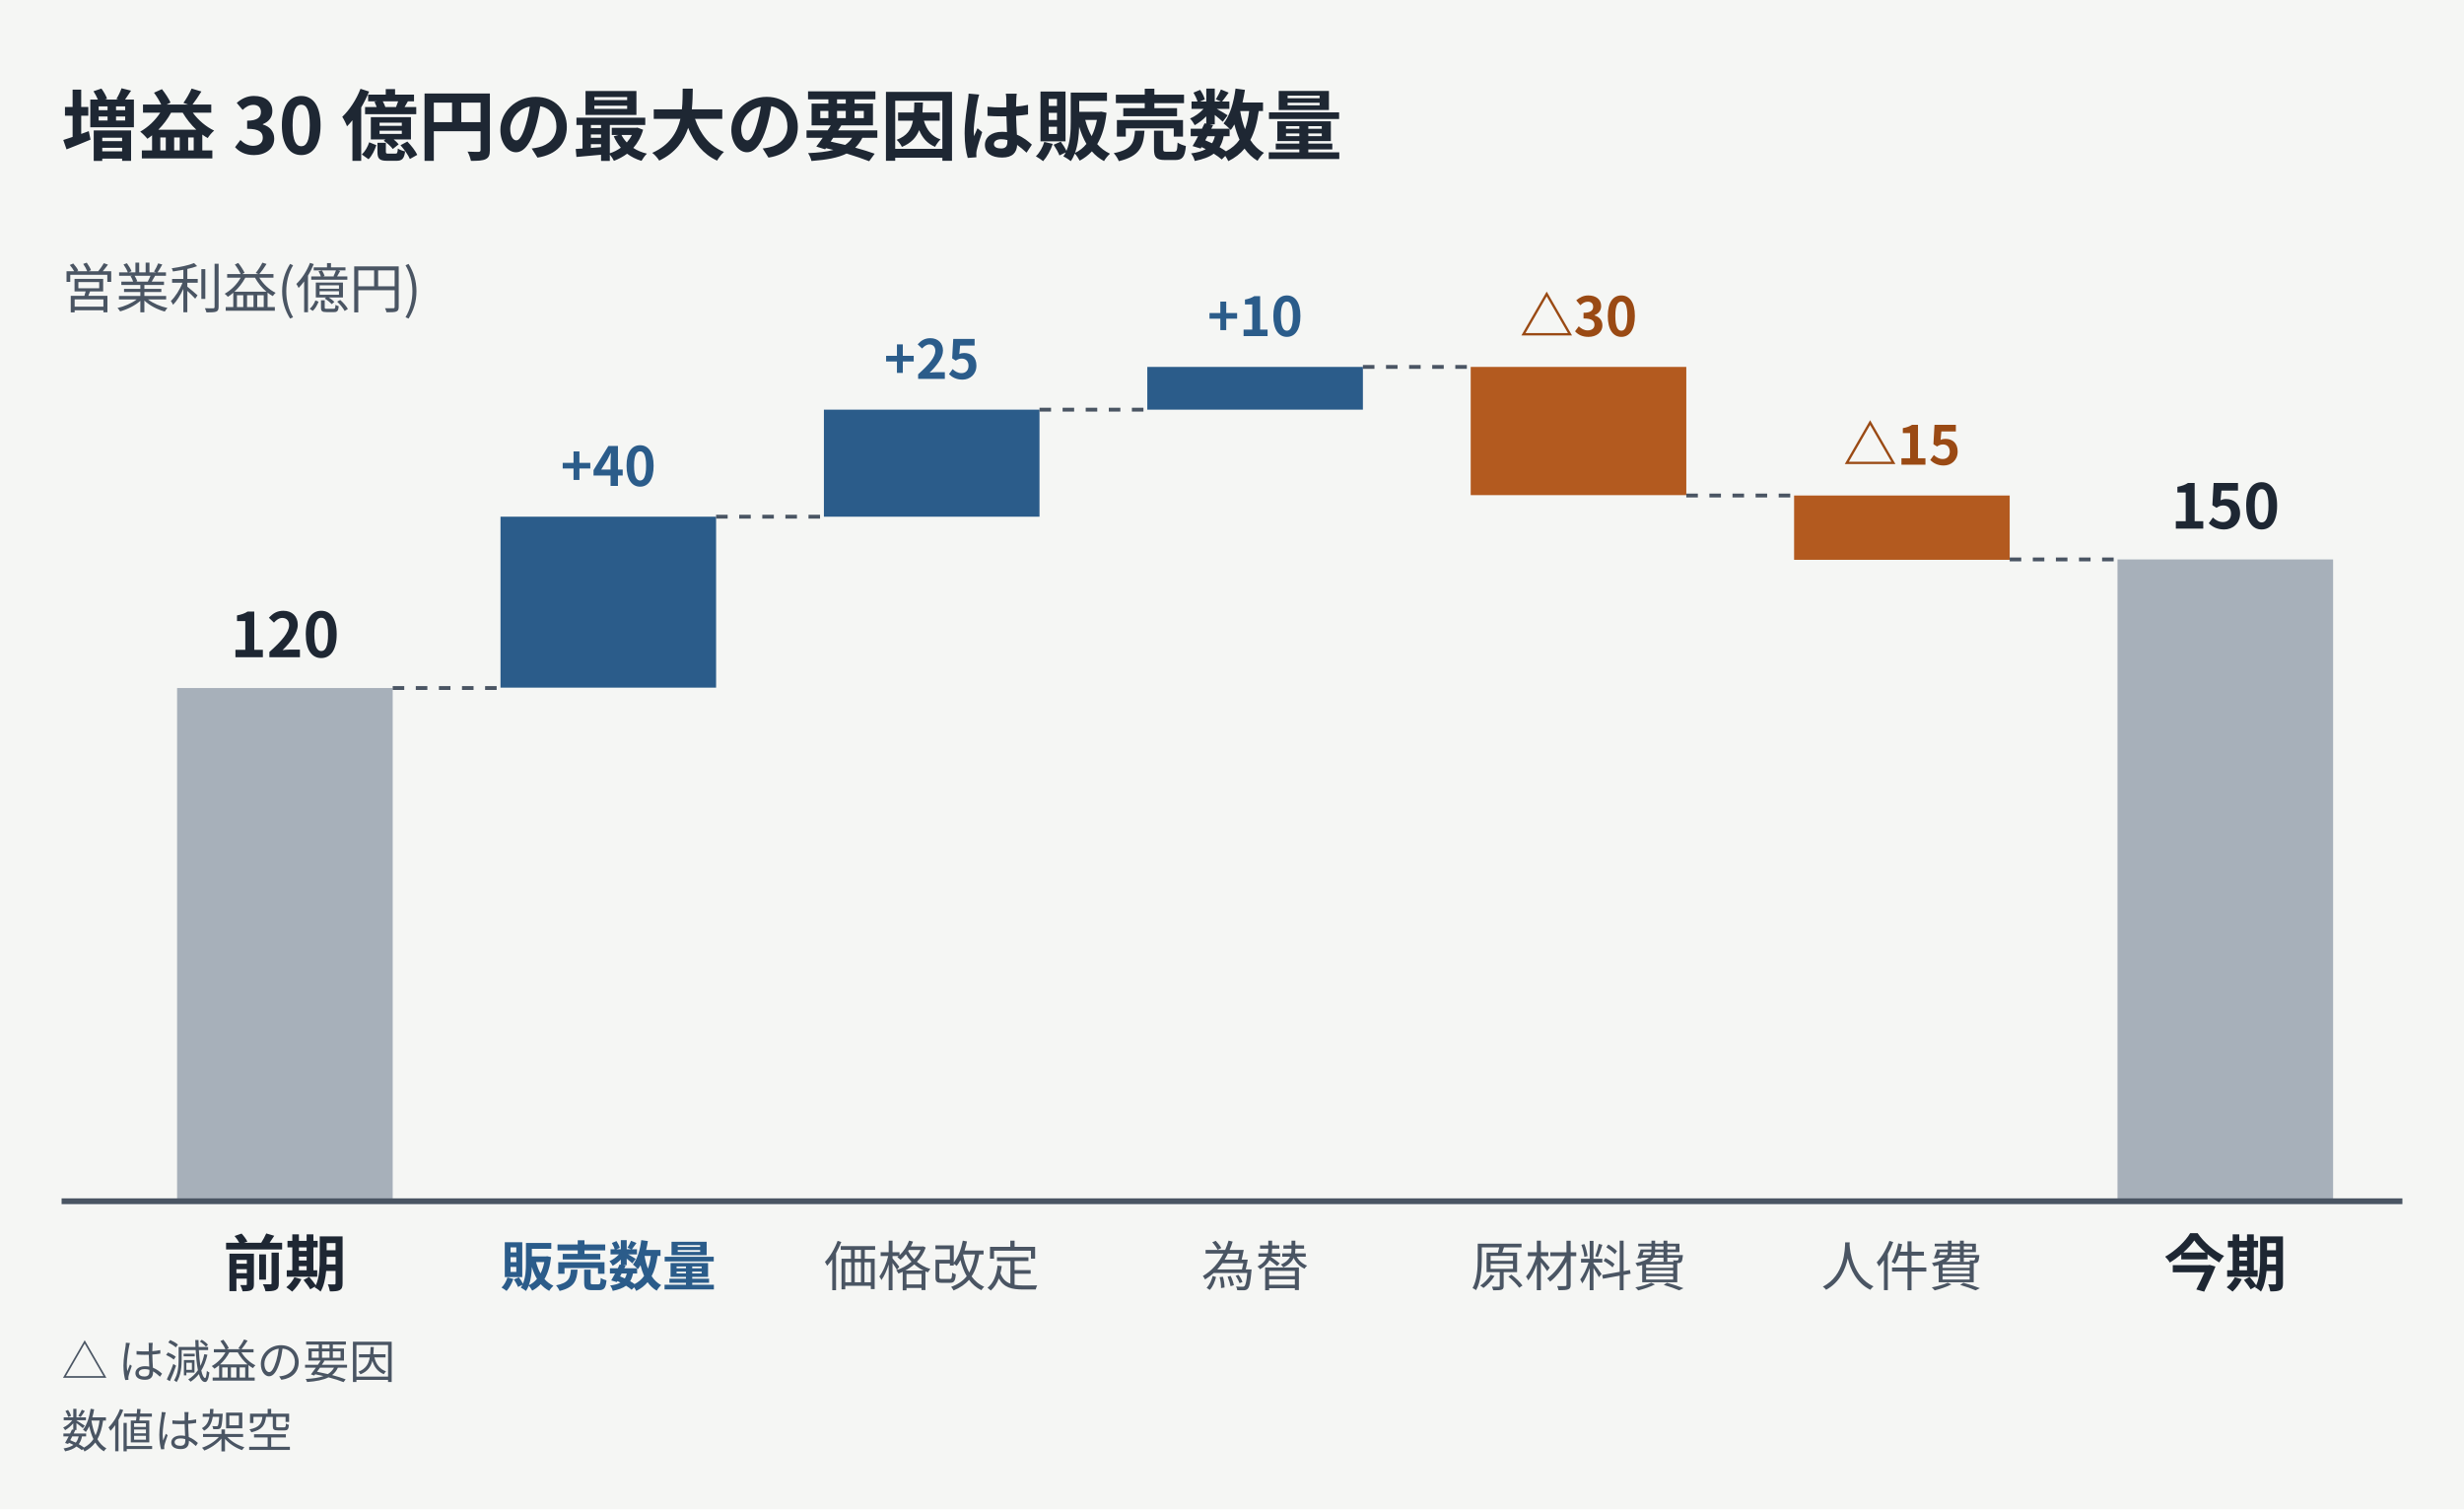
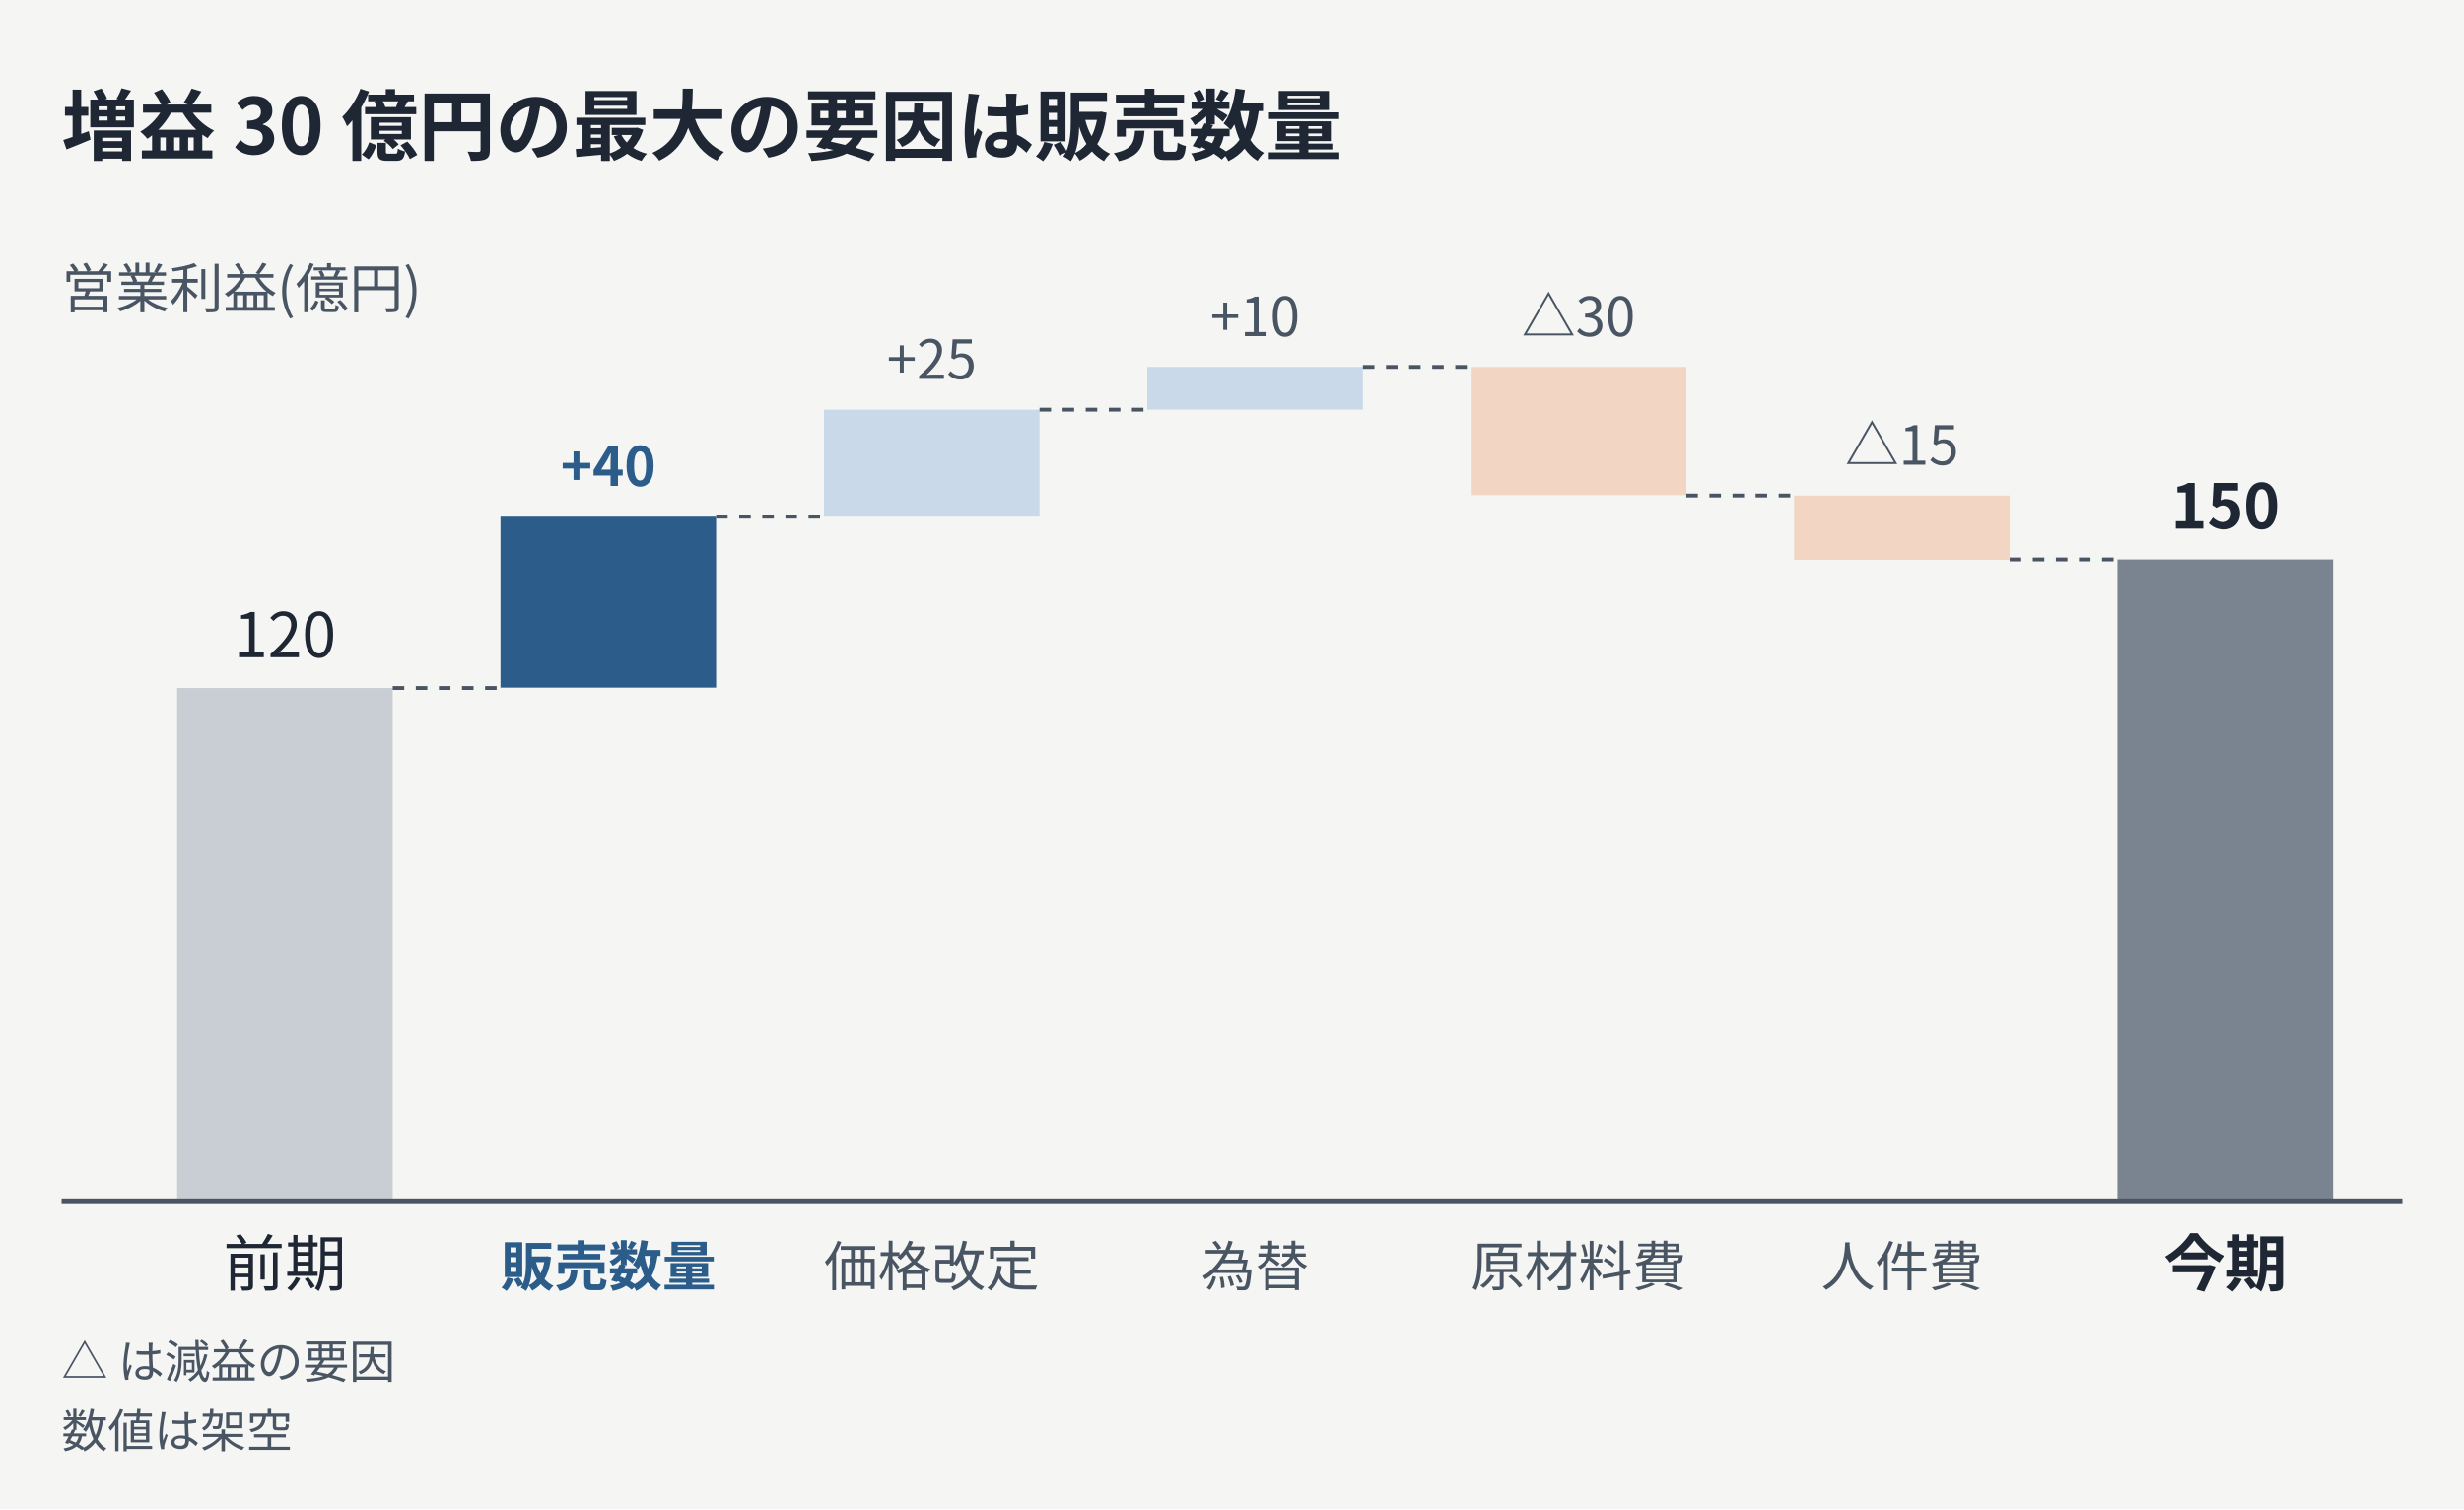
<svg xmlns="http://www.w3.org/2000/svg" viewBox="0 0 640 392" width="640" height="392" font-family="'BIZ UDPGothic','Yu Gothic UI','Meiryo','Hiragino Sans','Noto Sans JP','Noto Sans CJK JP','IPAPGothic',sans-serif">
  <rect x="0" y="0" width="640" height="392" fill="#f5f6f4" />
  <style>
    .title { font-size: 20px; font-weight: 700; fill: #1e2733; }
    .h { font-size: 16px; font-weight: 700; fill: #1e2733; }
    .t { font-size: 16px; fill: #1e2733; }
    .s { font-size: 14px; fill: #4a5563; }
    .hp { font-size: 16px; font-weight: 700; fill: #2b5c8a; }
    .p { font-size: 14px; font-weight: 700; fill: #2b5c8a; }
    .o { font-size: 14px; font-weight: 700; fill: #9a4a14; }
    .src { font-size: 12px; fill: #4a5563; }
  </style>
  <text x="16" y="40" class="title">増益 30 億円の最大の要因は販売数量</text>
-   <rect x="46.0" y="178.7" width="56" height="133.3" fill="#a7b0ba" />
-   <text x="74.0" y="170.7" class="h" text-anchor="middle">120</text>
-   <text x="74.0" y="334" class="h" text-anchor="middle">前期</text>
+   <rect x="46.0" y="178.7" width="56" height="133.3" fill="#c9ced5" />
+   <text x="74.0" y="170.7" class="t" text-anchor="middle">120</text>
+   <text x="74.0" y="334" class="t" text-anchor="middle">前期</text>
  <path d="M102.0,178.7 H130.0" stroke="#4a5563" stroke-width="1" stroke-dasharray="3 3" />
  <rect x="130.0" y="134.2" width="56" height="44.4" fill="#2b5c8a" />
  <text x="158.0" y="126.2" class="p" text-anchor="middle">+40</text>
  <text x="158.0" y="334" class="p" text-anchor="middle">販売数量</text>
  <path d="M186.0,134.2 H214.0" stroke="#4a5563" stroke-width="1" stroke-dasharray="3 3" />
-   <rect x="214.0" y="106.4" width="56" height="27.8" fill="#2b5c8a" />
-   <text x="242.0" y="98.4" class="p" text-anchor="middle">+25</text>
+   <rect x="214.0" y="106.4" width="56" height="27.8" fill="#c9d9ea" />
+   <text x="242.0" y="98.4" class="s" text-anchor="middle">+25</text>
  <text x="242.0" y="334" class="s" text-anchor="middle">価格改定</text>
  <path d="M270.0,106.4 H298.0" stroke="#4a5563" stroke-width="1" stroke-dasharray="3 3" />
-   <rect x="298.0" y="95.3" width="56" height="11.1" fill="#2b5c8a" />
-   <text x="326.0" y="87.3" class="p" text-anchor="middle">+10</text>
+   <rect x="298.0" y="95.3" width="56" height="11.1" fill="#c9d9ea" />
+   <text x="326.0" y="87.3" class="s" text-anchor="middle">+10</text>
  <text x="326.0" y="334" class="s" text-anchor="middle">為替</text>
  <path d="M354.0,95.3 H382.0" stroke="#4a5563" stroke-width="1" stroke-dasharray="3 3" />
-   <rect x="382.0" y="95.3" width="56" height="33.3" fill="#b35a1f" />
-   <text x="410.0" y="87.3" class="o" text-anchor="middle">△30</text>
+   <rect x="382.0" y="95.3" width="56" height="33.3" fill="#f2d5c2" />
+   <text x="410.0" y="87.3" class="s" text-anchor="middle">△30</text>
  <text x="410.0" y="334" class="s" text-anchor="middle">原材料費</text>
  <path d="M438.0,128.7 H466.0" stroke="#4a5563" stroke-width="1" stroke-dasharray="3 3" />
-   <rect x="466.0" y="128.7" width="56" height="16.7" fill="#b35a1f" />
-   <text x="494.0" y="120.7" class="o" text-anchor="middle">△15</text>
+   <rect x="466.0" y="128.7" width="56" height="16.7" fill="#f2d5c2" />
+   <text x="494.0" y="120.7" class="s" text-anchor="middle">△15</text>
  <text x="494.0" y="334" class="s" text-anchor="middle">人件費</text>
  <path d="M522.0,145.3 H550.0" stroke="#4a5563" stroke-width="1" stroke-dasharray="3 3" />
-   <rect x="550.0" y="145.3" width="56" height="166.7" fill="#a7b0ba" />
+   <rect x="550.0" y="145.3" width="56" height="166.7" fill="#7a8490" />
  <text x="578.0" y="137.3" class="h" text-anchor="middle">150</text>
  <text x="578.0" y="334" class="h" text-anchor="middle">今期</text>
  <path d="M16,312 H624" stroke="#4a5563" stroke-width="1.5" />
  <text x="16" y="80" class="s">営業利益(億円)</text>
  <text x="16" y="358" class="src">△ は減益の要因</text>
  <text x="16" y="376" class="src">数値は架空</text>
</svg>
